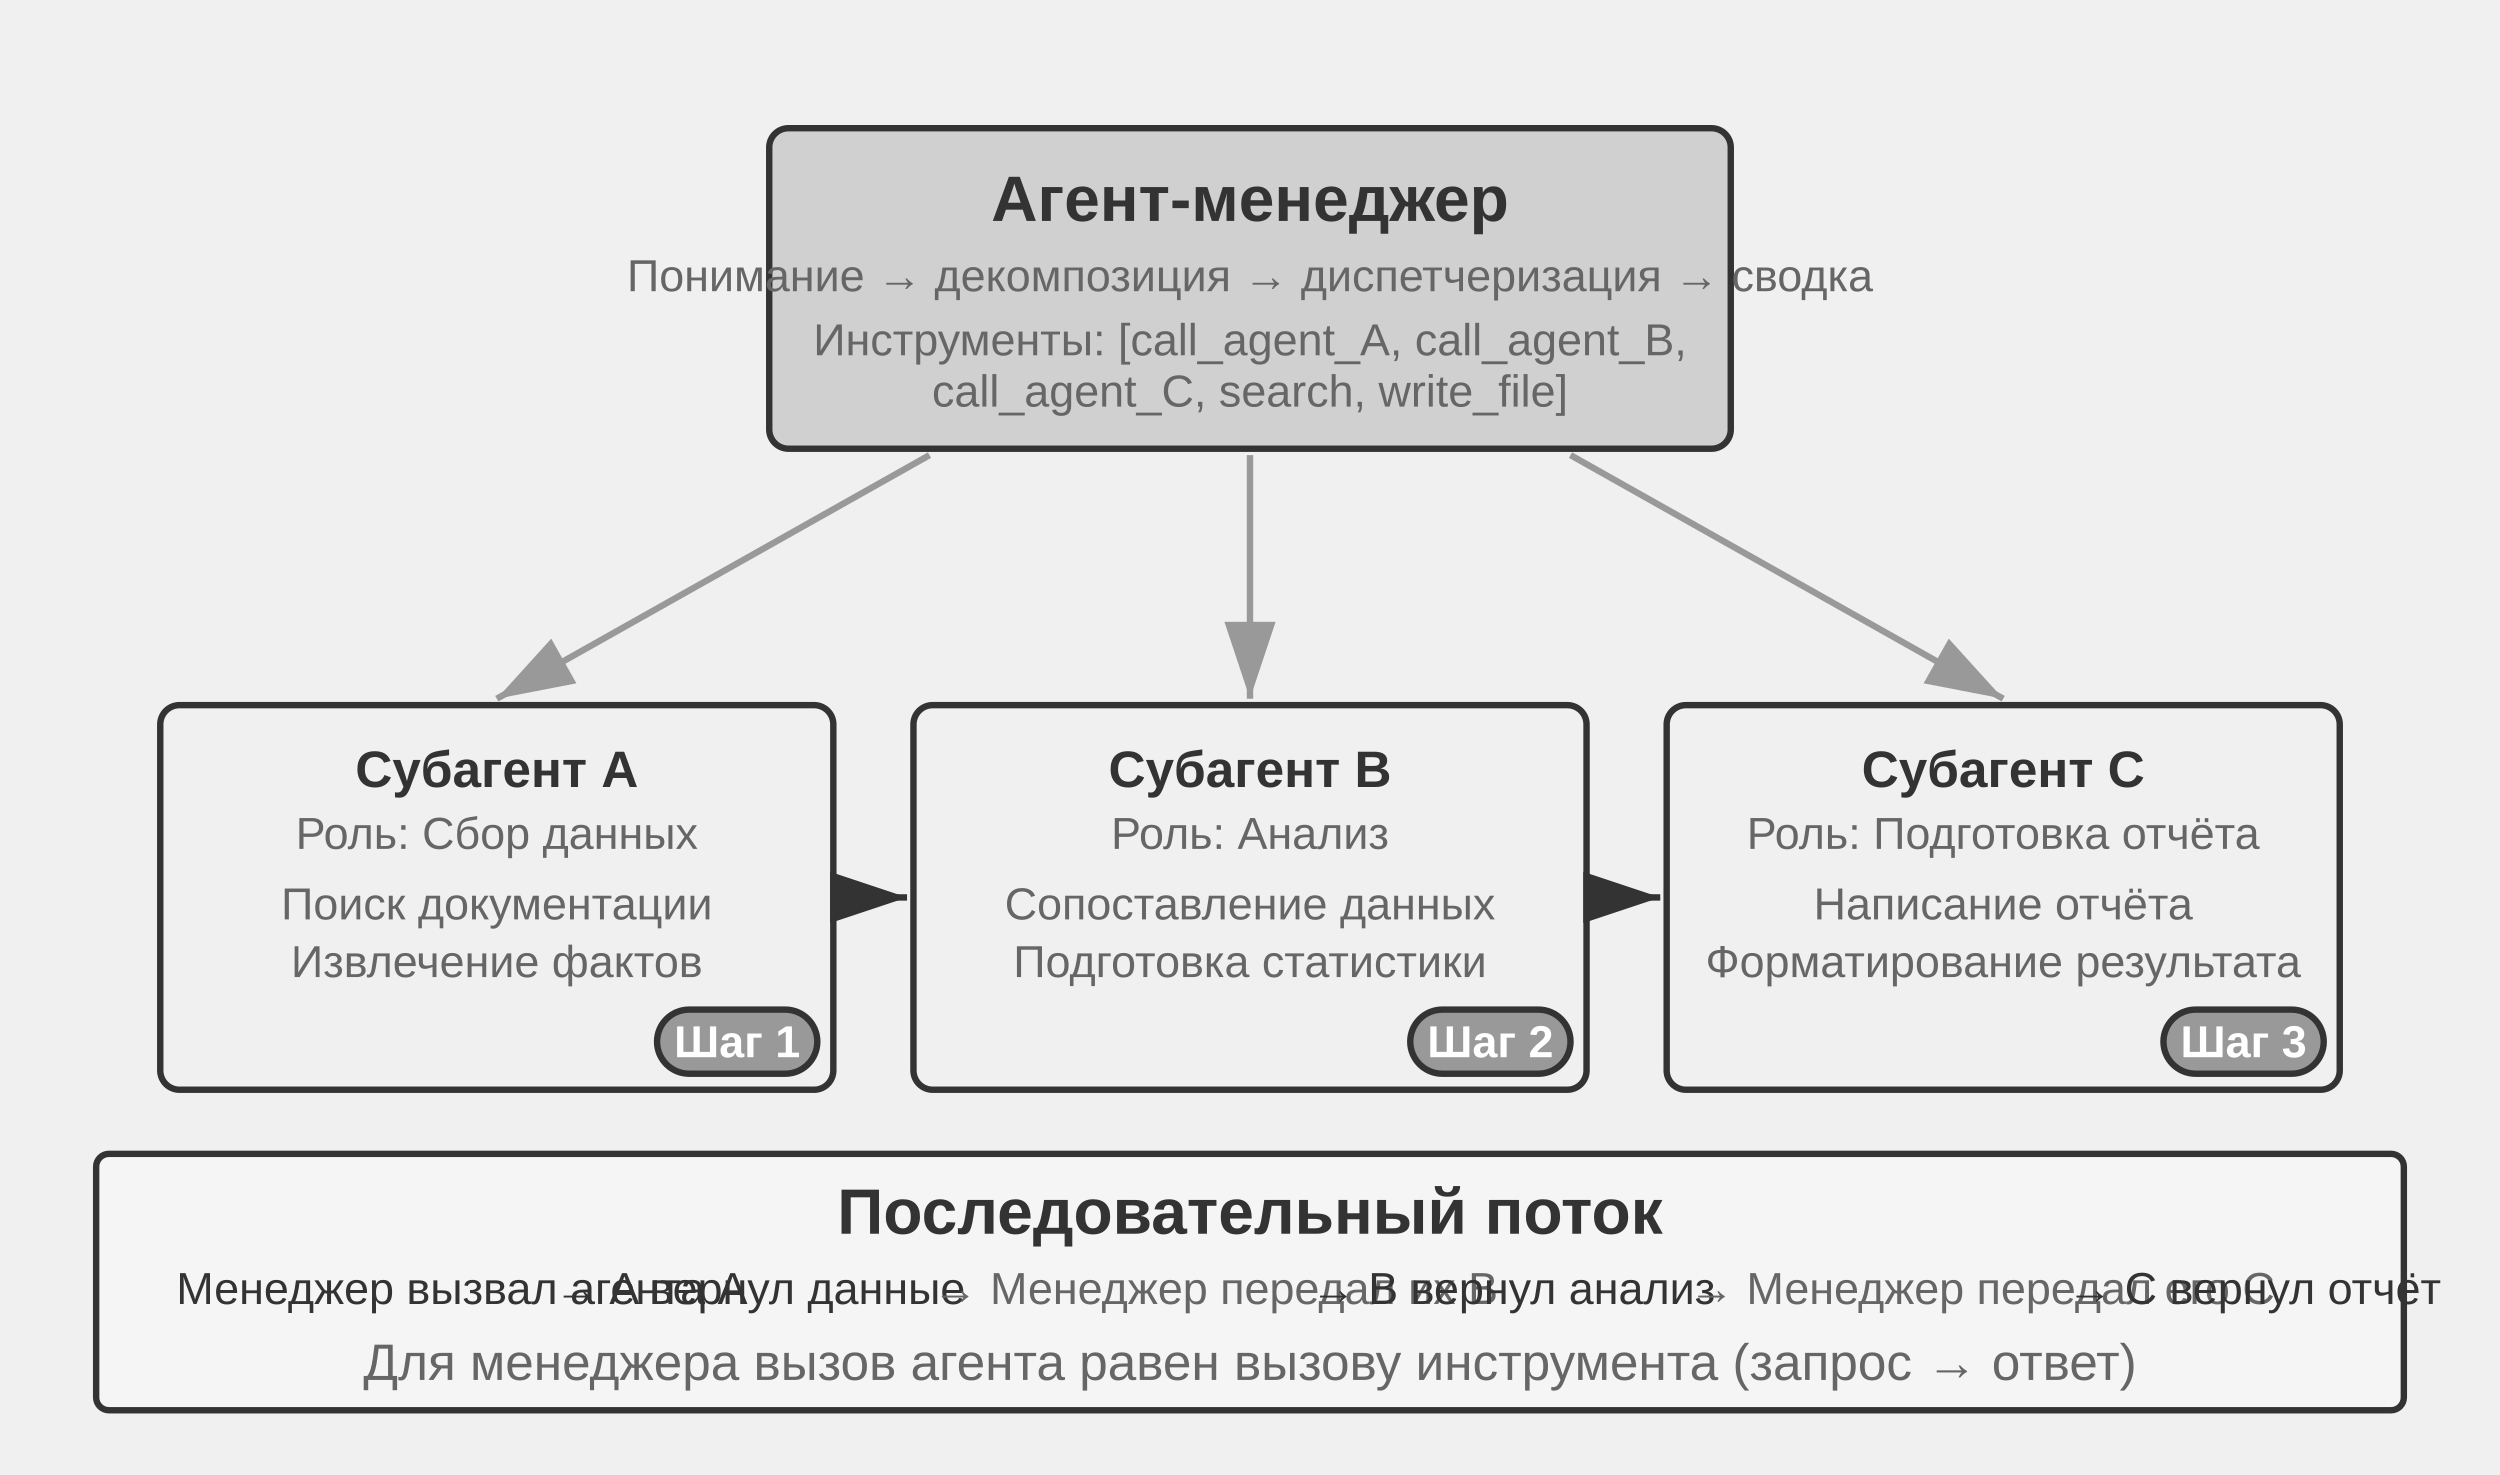
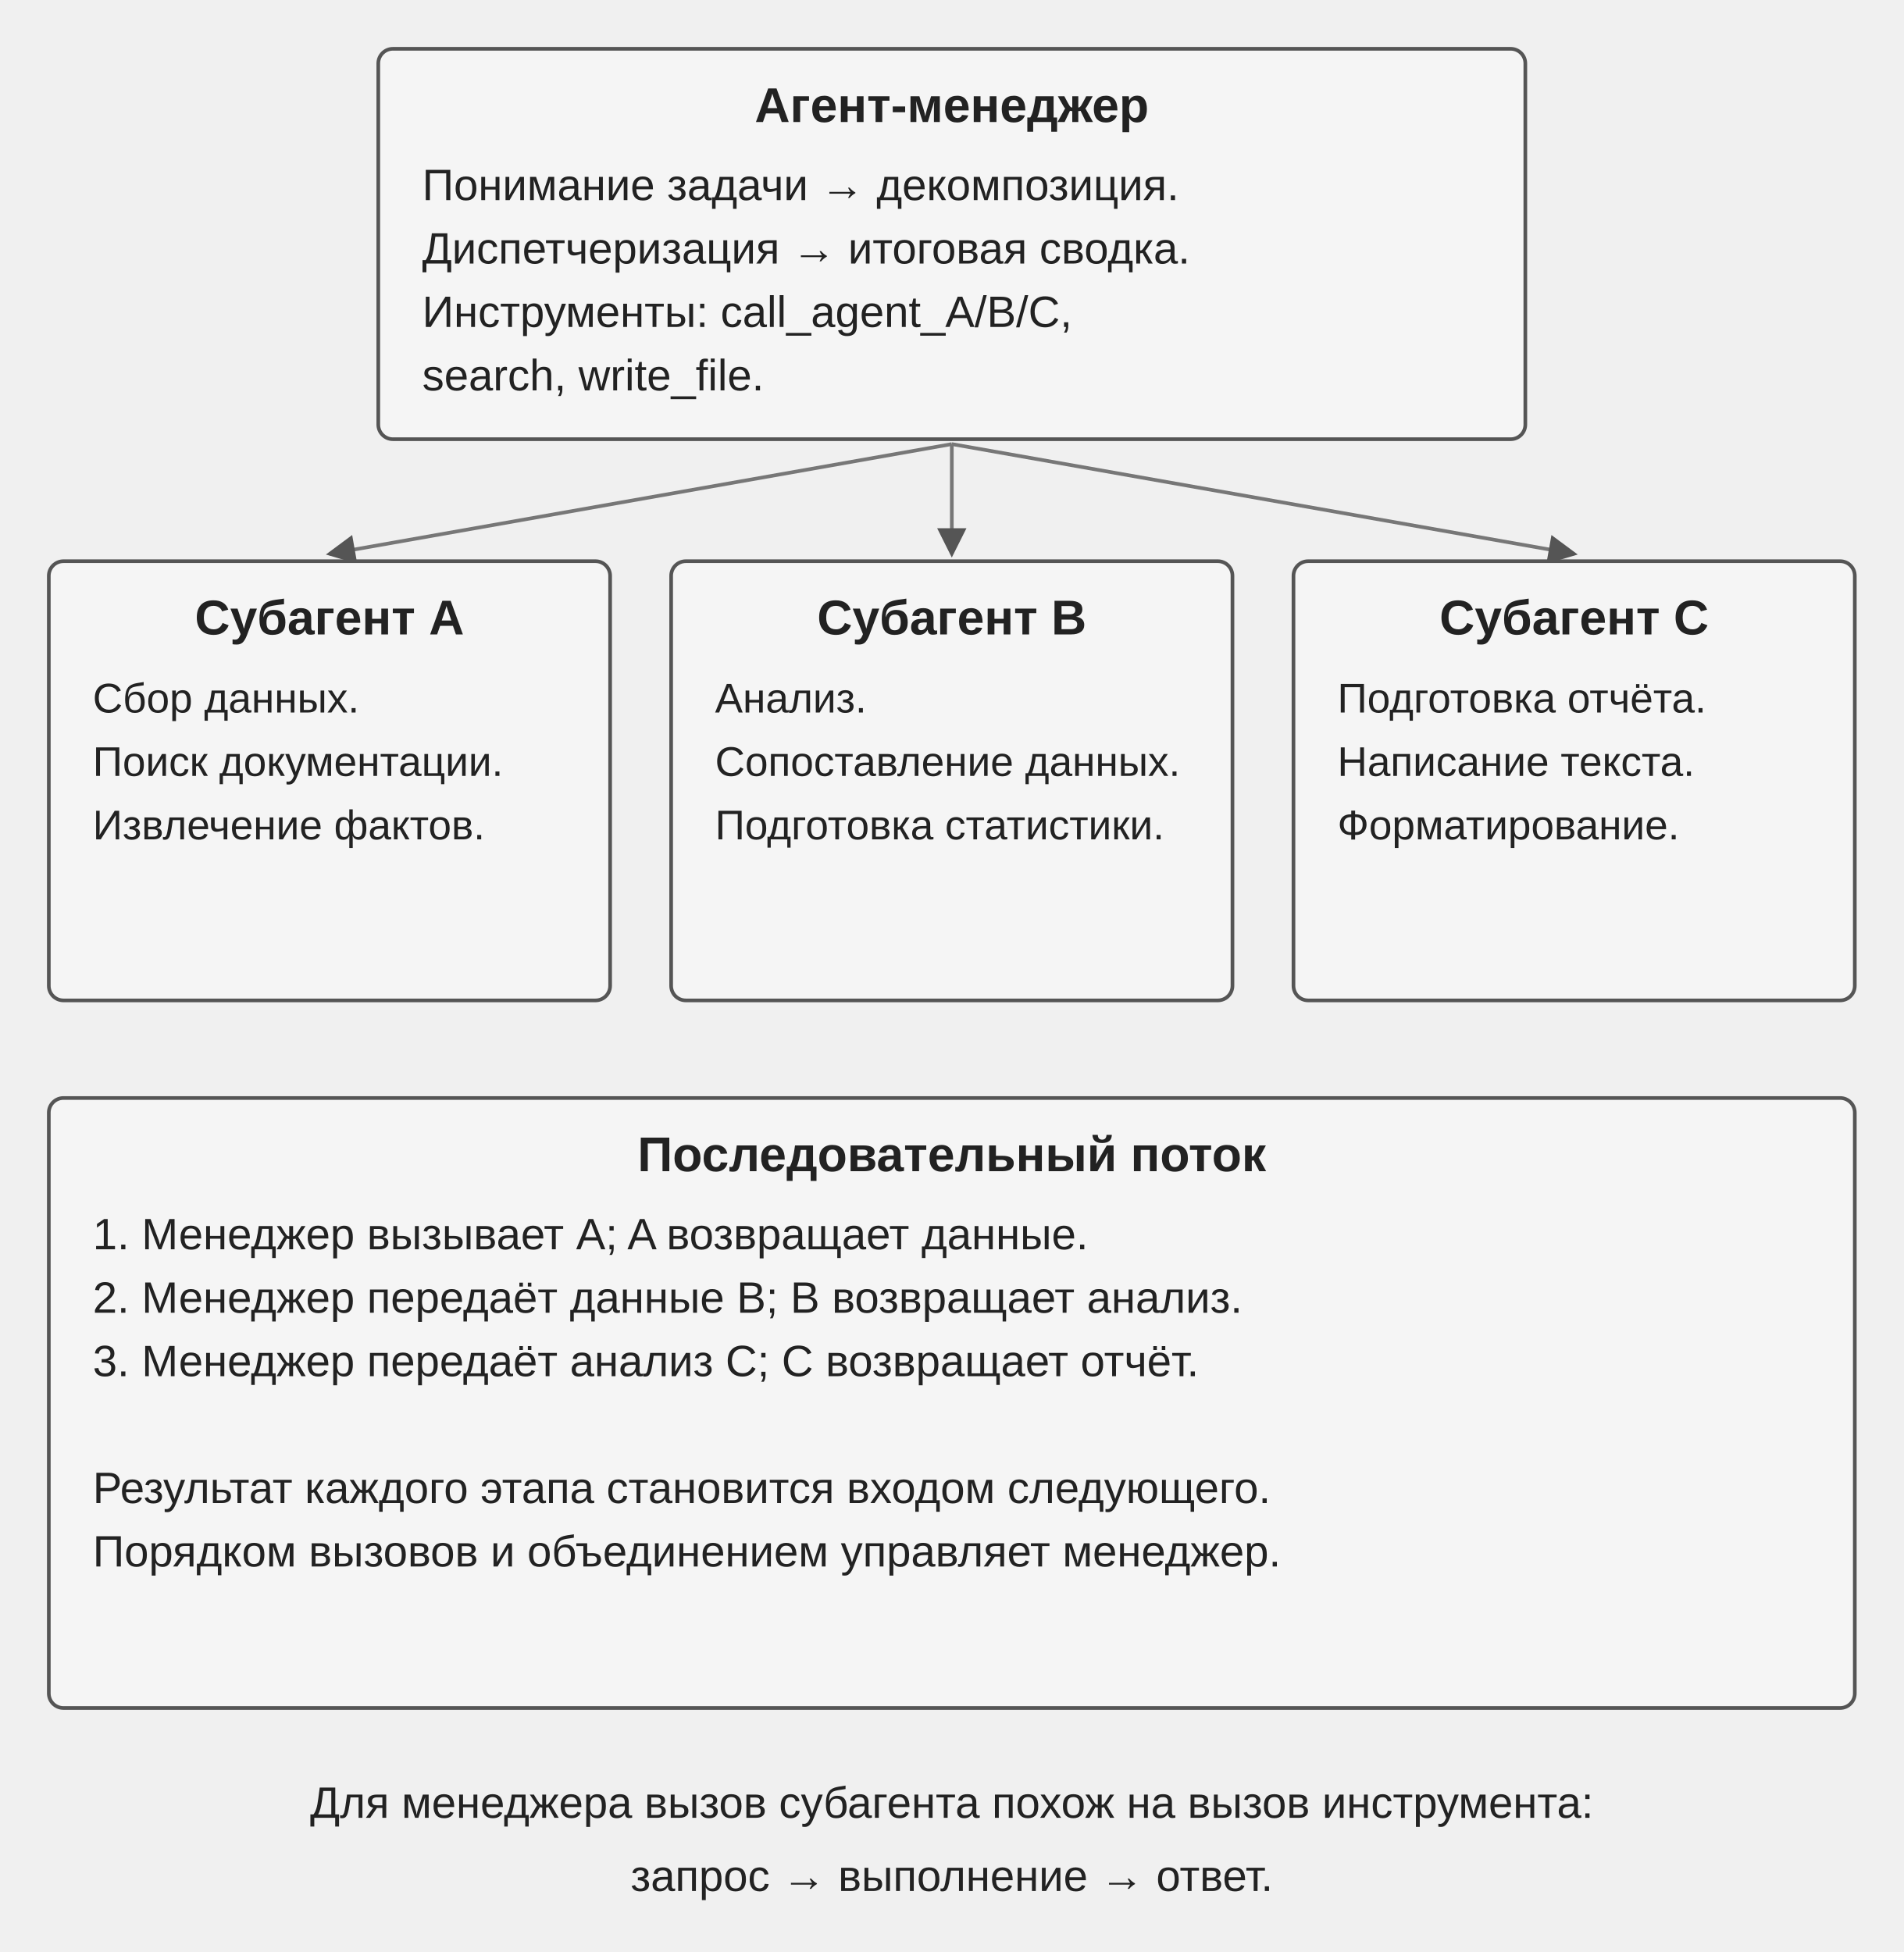
- <svg xmlns="http://www.w3.org/2000/svg" viewBox="0 20 780 460" width="780" height="460" style="background:#ffffff">
+ <svg xmlns="http://www.w3.org/2000/svg" viewBox="0 0 780 800" width="780" height="800" style="background:#fff">
  <defs>
-     <marker id="ah" markerWidth="12" markerHeight="8" refX="12" refY="4" orient="auto">
-       <polygon points="0 0, 12 4, 0 8" fill="#333333" />
-     </marker>
-     <marker id="ah-light" markerWidth="12" markerHeight="8" refX="12" refY="4" orient="auto">
-       <polygon points="0 0, 12 4, 0 8" fill="#999999" />
+     <marker id="arrow" markerWidth="8" markerHeight="8" refX="7" refY="4" orient="auto">
+       <path d="M0 0 L8 4 L0 8Z" fill="#555" />
    </marker>
  </defs>
-   <rect x="240" y="60" width="300" height="100" rx="6" fill="#d0d0d0" stroke="#333333" stroke-width="2" />
-   <text x="390" y="82" font-family="Arial, 'Helvetica Neue', Helvetica, 'PingFang SC', 'Microsoft YaHei', sans-serif" font-size="20" fill="#333333" text-anchor="middle" dominant-baseline="central" font-weight="bold">Агент-менеджер</text>
-   <text x="390" y="106" font-family="Arial, 'Helvetica Neue', Helvetica, 'PingFang SC', 'Microsoft YaHei', sans-serif" font-size="14" fill="#666666" text-anchor="middle" dominant-baseline="central" font-weight="normal" textLength="288.0" lengthAdjust="spacingAndGlyphs">Понимание → декомпозиция → диспетчеризация → сводка</text>
-   <text x="390" y="126" font-family="Arial, 'Helvetica Neue', Helvetica, 'PingFang SC', 'Microsoft YaHei', sans-serif" font-size="14" fill="#666666" text-anchor="middle" dominant-baseline="central" font-weight="normal" textLength="288.0" lengthAdjust="spacingAndGlyphs">Инструменты: [call_agent_A, call_agent_B,</text>
-   <text x="390" y="142" font-family="Arial, 'Helvetica Neue', Helvetica, 'PingFang SC', 'Microsoft YaHei', sans-serif" font-size="14" fill="#666666" text-anchor="middle" dominant-baseline="central" font-weight="normal">call_agent_C, search, write_file]</text>
-   <rect x="50" y="240" width="210" height="120" rx="6" fill="#f0f0f0" stroke="#333333" stroke-width="2" />
-   <text x="155" y="260" font-family="Arial, 'Helvetica Neue', Helvetica, 'PingFang SC', 'Microsoft YaHei', sans-serif" font-size="16" fill="#333333" text-anchor="middle" dominant-baseline="central" font-weight="bold">Субагент A</text>
-   <text x="155" y="280" font-family="Arial, 'Helvetica Neue', Helvetica, 'PingFang SC', 'Microsoft YaHei', sans-serif" font-size="14" fill="#666666" text-anchor="middle" dominant-baseline="central" font-weight="normal">Роль: Сбор данных</text>
-   <text x="155" y="302" font-family="Arial, 'Helvetica Neue', Helvetica, 'PingFang SC', 'Microsoft YaHei', sans-serif" font-size="14" fill="#666666" text-anchor="middle" dominant-baseline="central" font-weight="normal">Поиск документации</text>
-   <text x="155" y="320" font-family="Arial, 'Helvetica Neue', Helvetica, 'PingFang SC', 'Microsoft YaHei', sans-serif" font-size="14" fill="#666666" text-anchor="middle" dominant-baseline="central" font-weight="normal">Извлечение фактов</text>
-   <rect x="205" y="335" width="50" height="20" rx="10" fill="#999999" stroke="#333333" stroke-width="2" />
-   <text x="230.0" y="345.0" font-family="Arial, 'Helvetica Neue', Helvetica, 'PingFang SC', 'Microsoft YaHei', sans-serif" font-size="14" fill="#ffffff" text-anchor="middle" dominant-baseline="central" font-weight="bold" textLength="38.0" lengthAdjust="spacingAndGlyphs">Шаг 1</text>
-   <line x1="290" y1="162" x2="155" y2="238" stroke="#999999" stroke-width="2" marker-end="url(#ah-light)" />
-   <line x1="262" y1="300" x2="283" y2="300" stroke="#333333" stroke-width="2" marker-end="url(#ah)" />
-   <rect x="285" y="240" width="210" height="120" rx="6" fill="#f0f0f0" stroke="#333333" stroke-width="2" />
-   <text x="390" y="260" font-family="Arial, 'Helvetica Neue', Helvetica, 'PingFang SC', 'Microsoft YaHei', sans-serif" font-size="16" fill="#333333" text-anchor="middle" dominant-baseline="central" font-weight="bold">Субагент B</text>
-   <text x="390" y="280" font-family="Arial, 'Helvetica Neue', Helvetica, 'PingFang SC', 'Microsoft YaHei', sans-serif" font-size="14" fill="#666666" text-anchor="middle" dominant-baseline="central" font-weight="normal">Роль: Анализ</text>
-   <text x="390" y="302" font-family="Arial, 'Helvetica Neue', Helvetica, 'PingFang SC', 'Microsoft YaHei', sans-serif" font-size="14" fill="#666666" text-anchor="middle" dominant-baseline="central" font-weight="normal">Сопоставление данных</text>
-   <text x="390" y="320" font-family="Arial, 'Helvetica Neue', Helvetica, 'PingFang SC', 'Microsoft YaHei', sans-serif" font-size="14" fill="#666666" text-anchor="middle" dominant-baseline="central" font-weight="normal">Подготовка статистики</text>
-   <rect x="440" y="335" width="50" height="20" rx="10" fill="#999999" stroke="#333333" stroke-width="2" />
-   <text x="465.0" y="345.0" font-family="Arial, 'Helvetica Neue', Helvetica, 'PingFang SC', 'Microsoft YaHei', sans-serif" font-size="14" fill="#ffffff" text-anchor="middle" dominant-baseline="central" font-weight="bold" textLength="38.0" lengthAdjust="spacingAndGlyphs">Шаг 2</text>
-   <line x1="390" y1="162" x2="390" y2="238" stroke="#999999" stroke-width="2" marker-end="url(#ah-light)" />
-   <line x1="497" y1="300" x2="518" y2="300" stroke="#333333" stroke-width="2" marker-end="url(#ah)" />
-   <rect x="520" y="240" width="210" height="120" rx="6" fill="#f0f0f0" stroke="#333333" stroke-width="2" />
-   <text x="625" y="260" font-family="Arial, 'Helvetica Neue', Helvetica, 'PingFang SC', 'Microsoft YaHei', sans-serif" font-size="16" fill="#333333" text-anchor="middle" dominant-baseline="central" font-weight="bold">Субагент C</text>
-   <text x="625" y="280" font-family="Arial, 'Helvetica Neue', Helvetica, 'PingFang SC', 'Microsoft YaHei', sans-serif" font-size="14" fill="#666666" text-anchor="middle" dominant-baseline="central" font-weight="normal">Роль: Подготовка отчёта</text>
-   <text x="625" y="302" font-family="Arial, 'Helvetica Neue', Helvetica, 'PingFang SC', 'Microsoft YaHei', sans-serif" font-size="14" fill="#666666" text-anchor="middle" dominant-baseline="central" font-weight="normal">Написание отчёта</text>
-   <text x="625" y="320" font-family="Arial, 'Helvetica Neue', Helvetica, 'PingFang SC', 'Microsoft YaHei', sans-serif" font-size="14" fill="#666666" text-anchor="middle" dominant-baseline="central" font-weight="normal" textLength="198.0" lengthAdjust="spacingAndGlyphs">Форматирование результата</text>
-   <rect x="675" y="335" width="50" height="20" rx="10" fill="#999999" stroke="#333333" stroke-width="2" />
-   <text x="700.0" y="345.0" font-family="Arial, 'Helvetica Neue', Helvetica, 'PingFang SC', 'Microsoft YaHei', sans-serif" font-size="14" fill="#ffffff" text-anchor="middle" dominant-baseline="central" font-weight="bold" textLength="38.0" lengthAdjust="spacingAndGlyphs">Шаг 3</text>
-   <line x1="490" y1="162" x2="625" y2="238" stroke="#999999" stroke-width="2" marker-end="url(#ah-light)" />
-   <rect x="30" y="380" width="720" height="80" rx="4" fill="#f5f5f5" stroke="#333333" stroke-width="2" />
-   <text x="390" y="398" font-family="Arial, 'Helvetica Neue', Helvetica, 'PingFang SC', 'Microsoft YaHei', sans-serif" font-size="20" fill="#333333" text-anchor="middle" dominant-baseline="central" font-weight="bold">Последовательный поток</text>
-   <text x="55" y="422" font-family="Arial, 'Helvetica Neue', Helvetica, 'PingFang SC', 'Microsoft YaHei', sans-serif" font-size="14" fill="#333333" text-anchor="start" dominant-baseline="central" font-weight="normal" textLength="110.0" lengthAdjust="spacingAndGlyphs">Менеджер вызвал агента A</text>
-   <text x="173" y="422" font-family="Arial, 'Helvetica Neue', Helvetica, 'PingFang SC', 'Microsoft YaHei', sans-serif" font-size="14" fill="#333333" text-anchor="start" dominant-baseline="central" font-weight="normal" textLength="110.0" lengthAdjust="spacingAndGlyphs">→ A вернул данные</text>
-   <text x="291" y="422" font-family="Arial, 'Helvetica Neue', Helvetica, 'PingFang SC', 'Microsoft YaHei', sans-serif" font-size="14" fill="#666666" text-anchor="start" dominant-baseline="central" font-weight="normal" textLength="110.0" lengthAdjust="spacingAndGlyphs">→ Менеджер передал их B</text>
-   <text x="409" y="422" font-family="Arial, 'Helvetica Neue', Helvetica, 'PingFang SC', 'Microsoft YaHei', sans-serif" font-size="14" fill="#333333" text-anchor="start" dominant-baseline="central" font-weight="normal" textLength="110.0" lengthAdjust="spacingAndGlyphs">→ B вернул анализ</text>
-   <text x="527" y="422" font-family="Arial, 'Helvetica Neue', Helvetica, 'PingFang SC', 'Microsoft YaHei', sans-serif" font-size="14" fill="#666666" text-anchor="start" dominant-baseline="central" font-weight="normal" textLength="110.0" lengthAdjust="spacingAndGlyphs">→ Менеджер передал его C</text>
-   <text x="645" y="422" font-family="Arial, 'Helvetica Neue', Helvetica, 'PingFang SC', 'Microsoft YaHei', sans-serif" font-size="14" fill="#333333" text-anchor="start" dominant-baseline="central" font-weight="normal" textLength="110.0" lengthAdjust="spacingAndGlyphs">→ C вернул отчёт</text>
-   <text x="390" y="445" font-family="Arial, 'Helvetica Neue', Helvetica, 'PingFang SC', 'Microsoft YaHei', sans-serif" font-size="16" fill="#666666" text-anchor="middle" dominant-baseline="central" font-weight="normal">Для менеджера вызов агента равен вызову инструмента (запрос → ответ)</text>
+   <g font-family="Arial, Helvetica, sans-serif" fill="#222">
+     <rect x="155" y="20" width="470" height="160" rx="6" fill="#f5f5f5" stroke="#555" stroke-width="1.5" />
+     <text x="390" y="50" font-size="20" font-weight="bold" text-anchor="middle">Агент-менеджер</text>
+     <text x="173" y="82" font-size="18" text-anchor="start">Понимание задачи → декомпозиция.</text>
+     <text x="173" y="108" font-size="18" text-anchor="start">Диспетчеризация → итоговая сводка.</text>
+     <text x="173" y="134" font-size="18" text-anchor="start">Инструменты: call_agent_A/B/C,</text>
+     <text x="173" y="160" font-size="18" text-anchor="start">search, write_file.</text>
+     <path d="M390 182 L135 227" fill="none" stroke="#777" stroke-width="1.5" marker-end="url(#arrow)" />
+     <rect x="20" y="230" width="230" height="180" rx="6" fill="#f5f5f5" stroke="#555" stroke-width="1.5" />
+     <text x="135" y="260" font-size="20" font-weight="bold" text-anchor="middle">Субагент A</text>
+     <text x="38" y="292" font-size="17" text-anchor="start">Сбор данных.</text>
+     <text x="38" y="318" font-size="17" text-anchor="start">Поиск документации.</text>
+     <text x="38" y="344" font-size="17" text-anchor="start">Извлечение фактов.</text>
+     <path d="M390 182 L390 227" fill="none" stroke="#777" stroke-width="1.5" marker-end="url(#arrow)" />
+     <rect x="275" y="230" width="230" height="180" rx="6" fill="#f5f5f5" stroke="#555" stroke-width="1.5" />
+     <text x="390" y="260" font-size="20" font-weight="bold" text-anchor="middle">Субагент B</text>
+     <text x="293" y="292" font-size="17" text-anchor="start">Анализ.</text>
+     <text x="293" y="318" font-size="17" text-anchor="start">Сопоставление данных.</text>
+     <text x="293" y="344" font-size="17" text-anchor="start">Подготовка статистики.</text>
+     <path d="M390 182 L645 227" fill="none" stroke="#777" stroke-width="1.5" marker-end="url(#arrow)" />
+     <rect x="530" y="230" width="230" height="180" rx="6" fill="#f5f5f5" stroke="#555" stroke-width="1.5" />
+     <text x="645" y="260" font-size="20" font-weight="bold" text-anchor="middle">Субагент C</text>
+     <text x="548" y="292" font-size="17" text-anchor="start">Подготовка отчёта.</text>
+     <text x="548" y="318" font-size="17" text-anchor="start">Написание текста.</text>
+     <text x="548" y="344" font-size="17" text-anchor="start">Форматирование.</text>
+     <rect x="20" y="450" width="740" height="250" rx="6" fill="#f5f5f5" stroke="#555" stroke-width="1.5" />
+     <text x="390" y="480" font-size="20" font-weight="bold" text-anchor="middle">Последовательный поток</text>
+     <text x="38" y="512" font-size="18" text-anchor="start">1. Менеджер вызывает A; A возвращает данные.</text>
+     <text x="38" y="538" font-size="18" text-anchor="start">2. Менеджер передаёт данные B; B возвращает анализ.</text>
+     <text x="38" y="564" font-size="18" text-anchor="start">3. Менеджер передаёт анализ C; C возвращает отчёт.</text>
+     <text x="38" y="590" font-size="18" text-anchor="start" />
+     <text x="38" y="616" font-size="18" text-anchor="start">Результат каждого этапа становится входом следующего.</text>
+     <text x="38" y="642" font-size="18" text-anchor="start">Порядком вызовов и объединением управляет менеджер.</text>
+     <text x="390" y="745" font-size="18" text-anchor="middle">Для менеджера вызов субагента похож на вызов инструмента:</text>
+     <text x="390" y="775" font-size="18" text-anchor="middle">запрос → выполнение → ответ.</text>
+   </g>
</svg>
